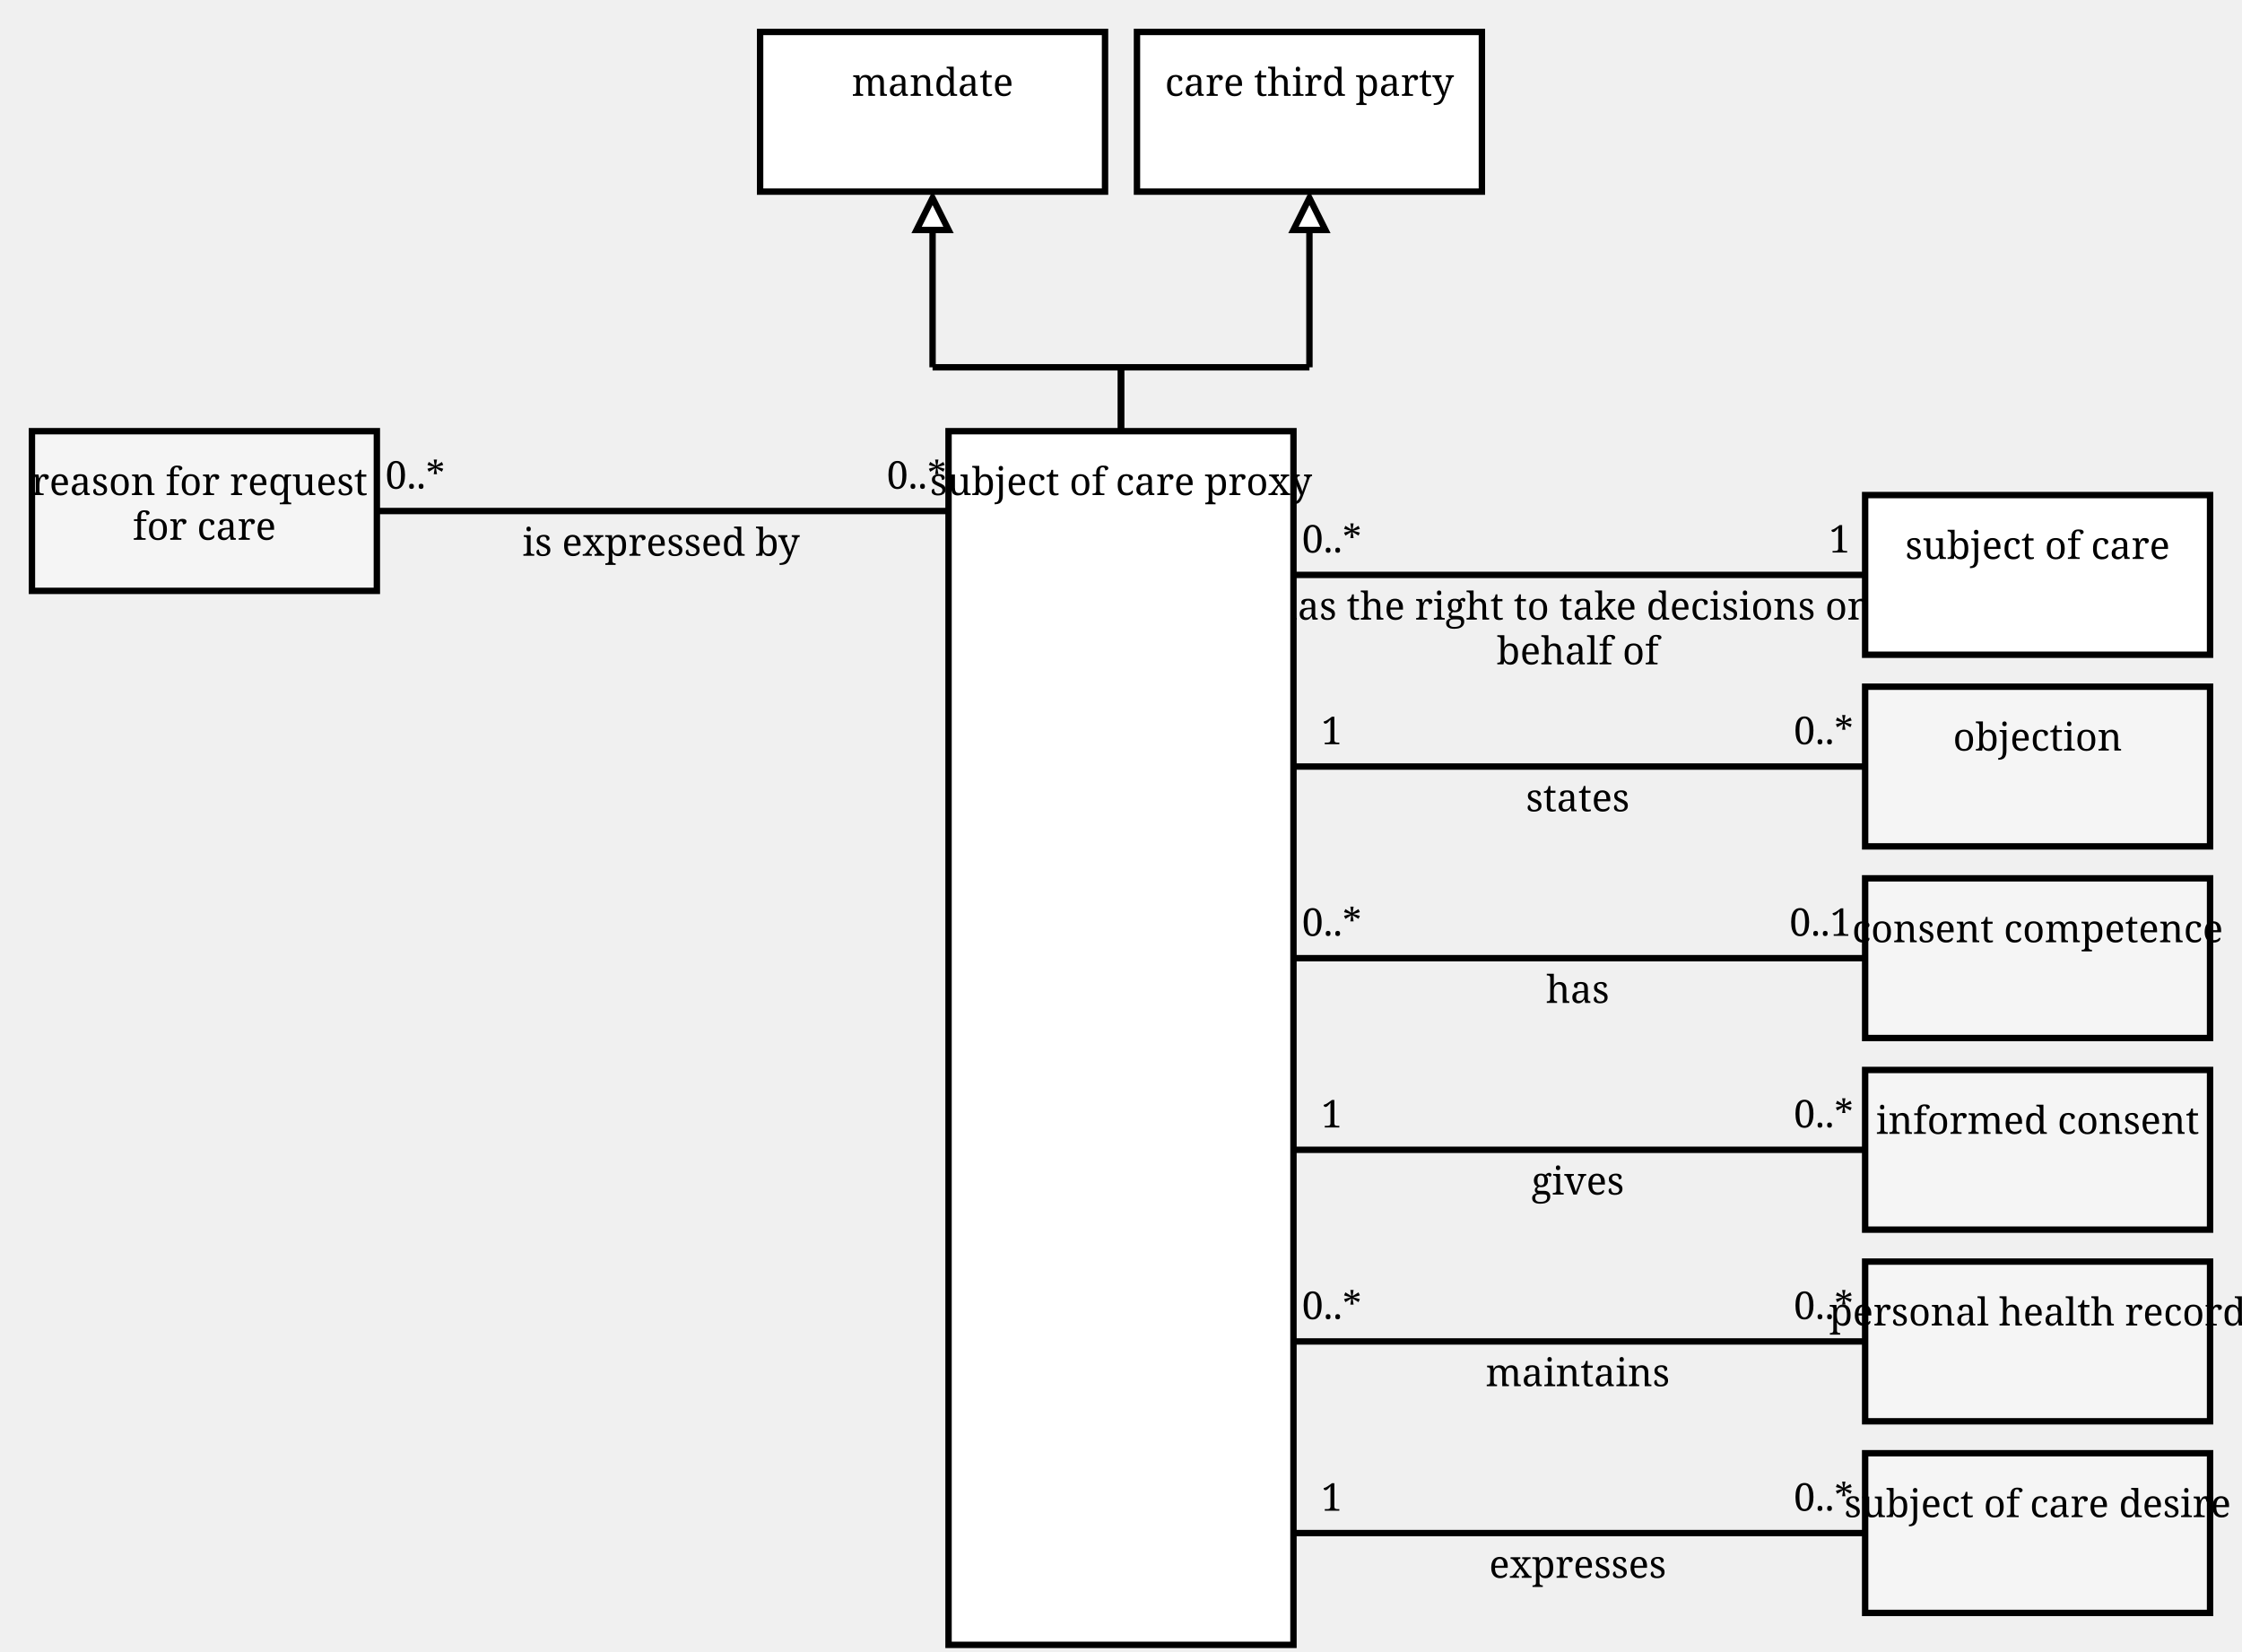
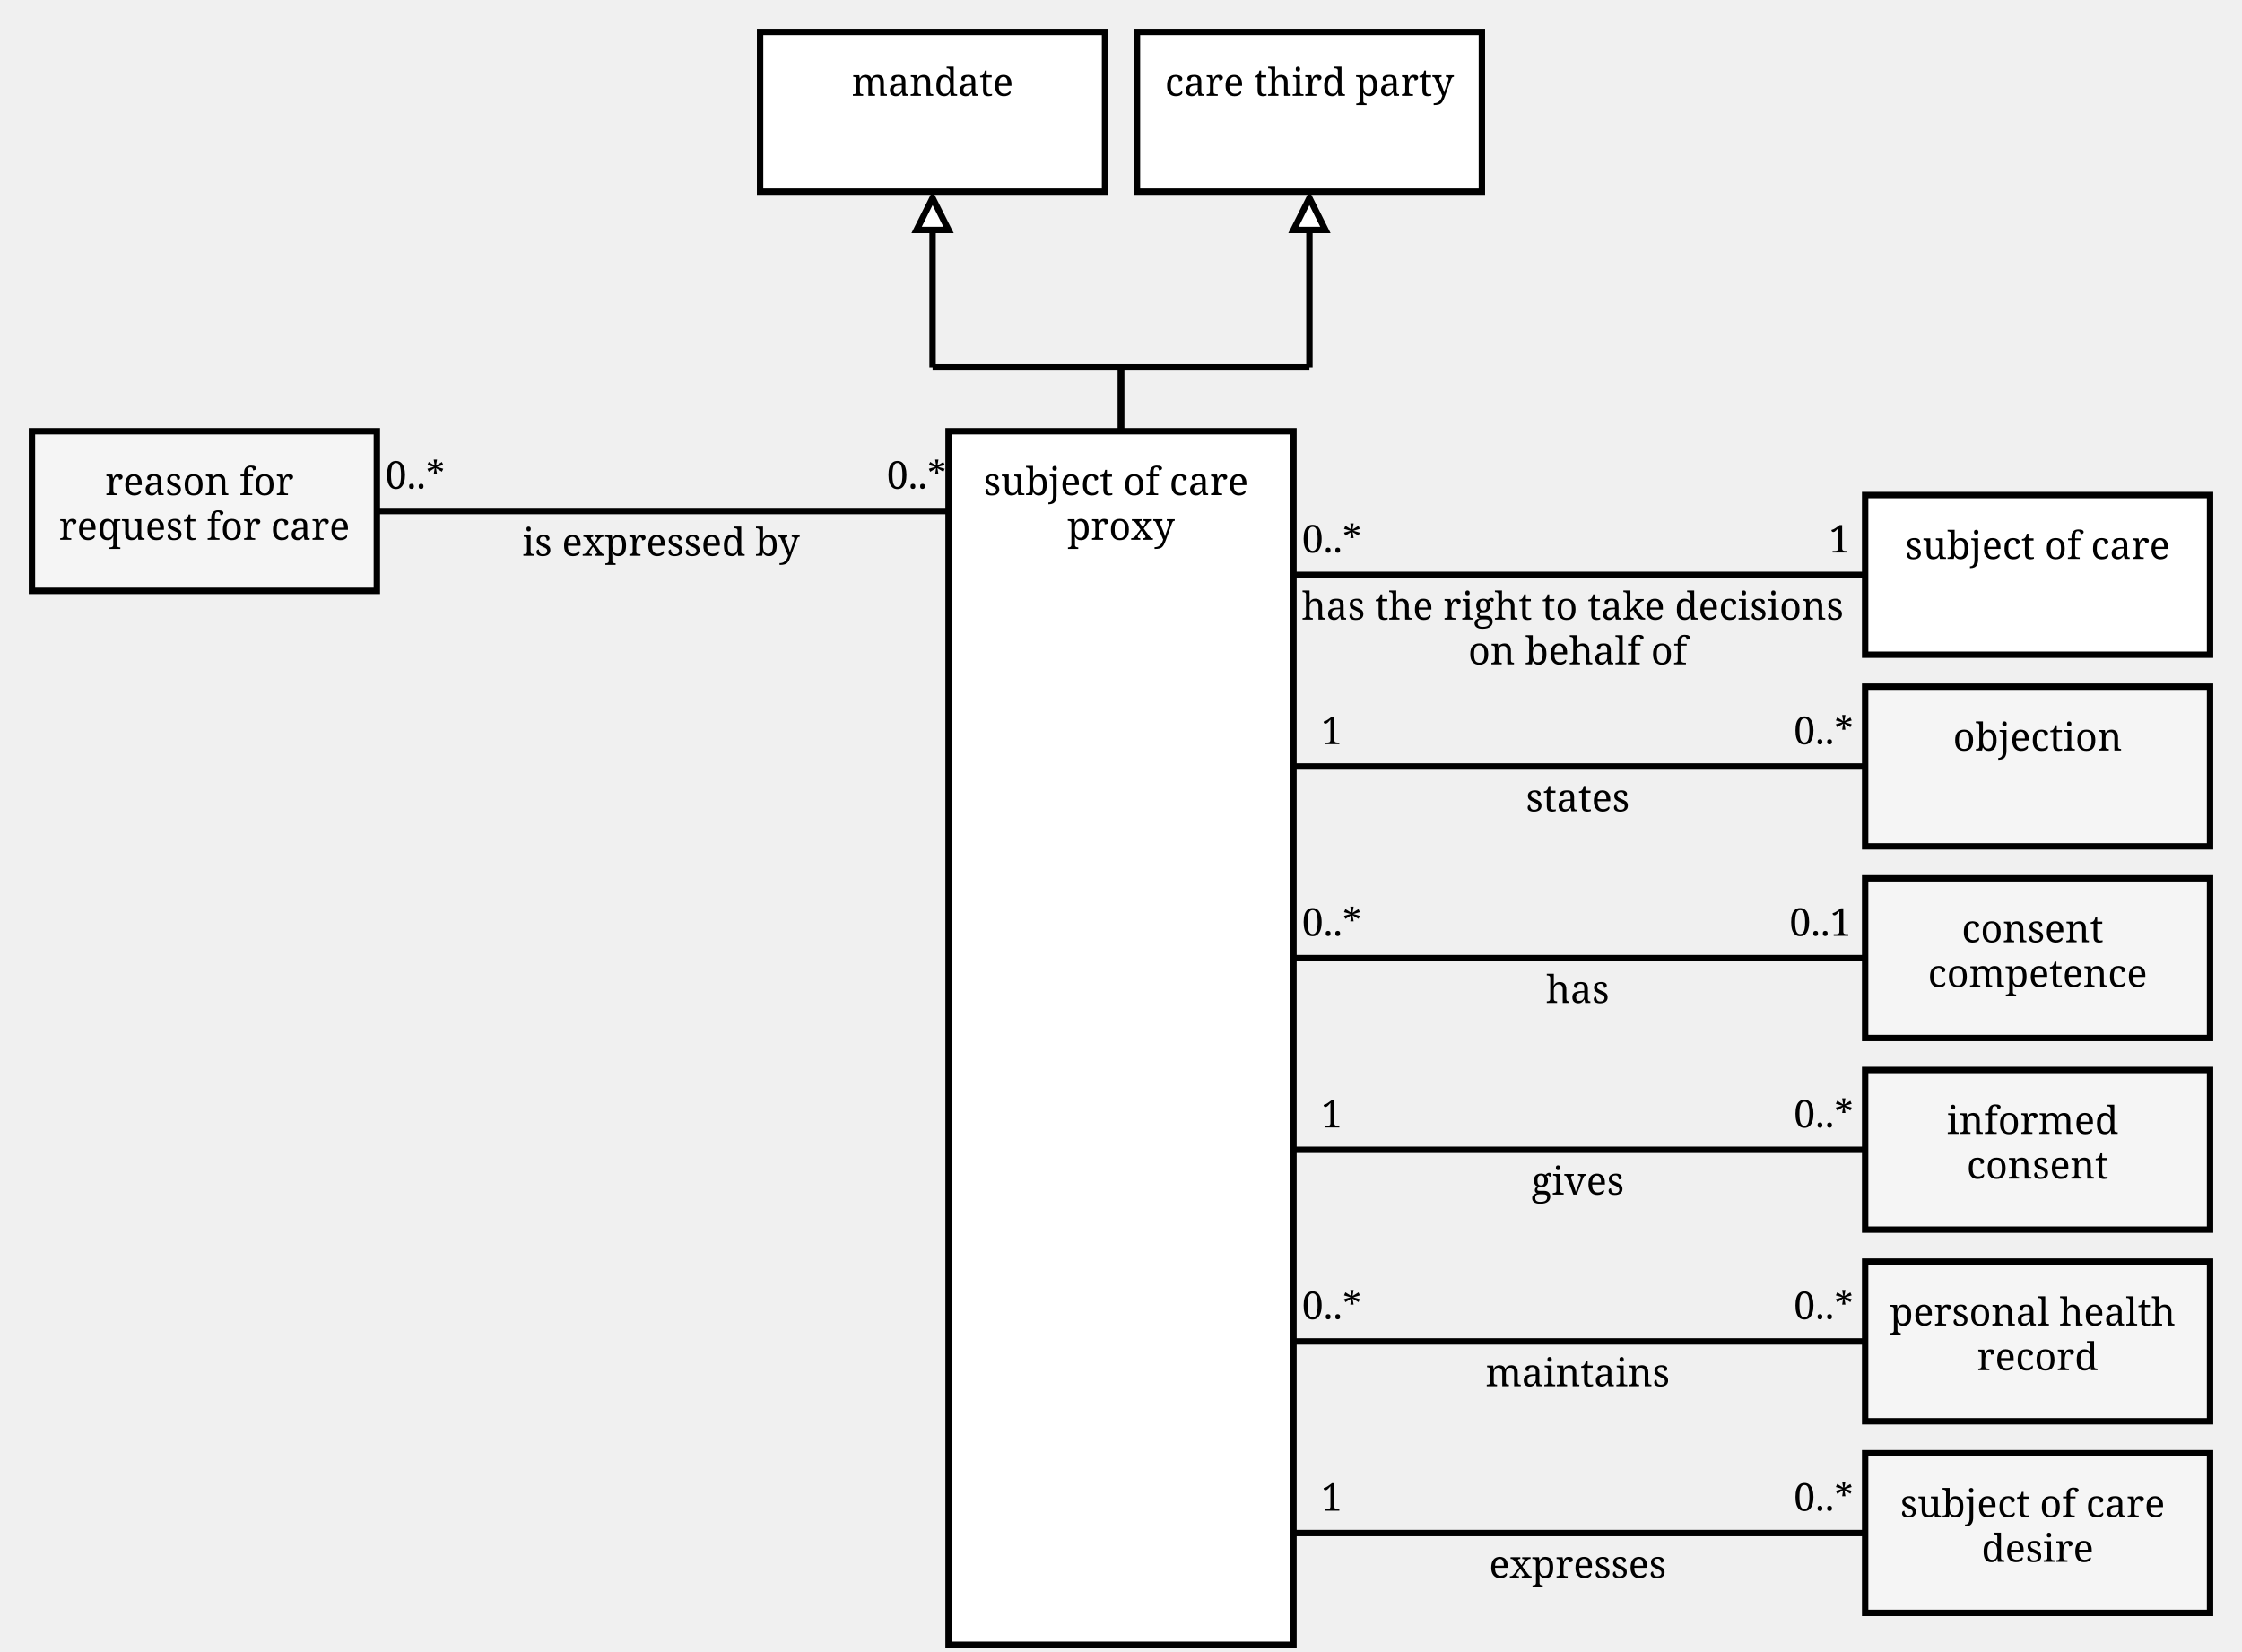
<svg xmlns="http://www.w3.org/2000/svg" xmlns:xlink="http://www.w3.org/1999/xlink" version="1.1" viewBox="0 0 702 517" aria-labelledby="title desc" role="img">
  <g>
    <a xlink:href="mandate.svg" role="link">
      <rect x="238" y="10" width="108" height="50" fill="white" stroke="black" stroke-width="2" />
      <text x="292" y="30" text-anchor="middle" font-family="Cambria" font-size="12" fill="black">
        <tspan x="292" y="30" text-anchor="middle">mandate</tspan>
      </text>
    </a>
  </g>
  <line x1="351" y1="135" x2="351" y2="115" stroke="black" stroke-width="2" />
  <line x1="292" y1="62" x2="292" y2="115" stroke="black" stroke-width="2" />
  <line x1="351" y1="115" x2="292" y2="115" stroke="black" stroke-width="2" />
  <polygon points="292,62 287,72 297,72" fill="white" stroke="black" stroke-width="2" />
  <g>
    <a xlink:href="care third party.svg" role="link">
      <rect x="356" y="10" width="108" height="50" fill="white" stroke="black" stroke-width="2" />
      <text x="410" y="30" text-anchor="middle" font-family="Cambria" font-size="12" fill="black">
        <tspan x="410" y="30" text-anchor="middle">care third party</tspan>
      </text>
    </a>
  </g>
  <line x1="351" y1="135" x2="351" y2="115" stroke="black" stroke-width="2" />
  <line x1="410" y1="62" x2="410" y2="115" stroke="black" stroke-width="2" />
  <line x1="351" y1="115" x2="410" y2="115" stroke="black" stroke-width="2" />
  <polygon points="410,62 405,72 415,72" fill="white" stroke="black" stroke-width="2" />
  <g>
    <line x1="118" y1="160" x2="297" y2="160" stroke="black" stroke-width="2" />
    <text x="130" y="153" text-anchor="middle" font-family="Cambria" font-size="12" fill="black">
      <tspan x="130" y="153" text-anchor="middle">0..*</tspan>
    </text>
    <text x="287" y="153" text-anchor="middle" font-family="Cambria" font-size="12" fill="black">
      <tspan x="287" y="153" text-anchor="middle">0..*</tspan>
    </text>
    <text x="207" y="174" text-anchor="middle" font-family="Cambria" font-size="12" fill="black">
      <tspan x="207" y="174" text-anchor="middle">is expressed by</tspan>
    </text>
  </g>
  <g>
    <a xlink:href="reason for request for care.svg" role="link">
      <rect x="10" y="135" width="108" height="50" fill="whitesmoke" stroke="black" stroke-width="2" />
      <text x="64" y="155" text-anchor="middle" font-family="Cambria" font-size="12" fill="black">
-         <tspan x="64" y="155" text-anchor="middle">reason for request</tspan>
-         <tspan x="64" y="169" text-anchor="middle">for care</tspan>
+         <tspan x="64" y="155" text-anchor="middle">reason for</tspan>
+         <tspan x="64" y="169" text-anchor="middle">request for care</tspan>
      </text>
    </a>
  </g>
  <g>
    <line x1="405" y1="180" x2="584" y2="180" stroke="black" stroke-width="2" />
    <text x="417" y="173" text-anchor="middle" font-family="Cambria" font-size="12" fill="black">
      <tspan x="417" y="173" text-anchor="middle">0..*</tspan>
    </text>
    <text x="576" y="173" text-anchor="middle" font-family="Cambria" font-size="12" fill="black">
      <tspan x="576" y="173" text-anchor="middle">1</tspan>
    </text>
    <text x="494" y="194" text-anchor="middle" font-family="Cambria" font-size="12" fill="black">
-       <tspan x="494" y="194" text-anchor="middle">has the right to take decisions on</tspan>
-       <tspan x="494" y="208" text-anchor="middle">behalf of</tspan>
+       <tspan x="494" y="194" text-anchor="middle">has the right to take decisions</tspan>
+       <tspan x="494" y="208" text-anchor="middle">on behalf of</tspan>
    </text>
  </g>
  <g>
    <a xlink:href="subject of care.svg" role="link">
      <rect x="584" y="155" width="108" height="50" fill="white" stroke="black" stroke-width="2" />
      <text x="638" y="175" text-anchor="middle" font-family="Cambria" font-size="12" fill="black">
        <tspan x="638" y="175" text-anchor="middle">subject of care</tspan>
      </text>
    </a>
  </g>
  <g>
    <line x1="405" y1="240" x2="584" y2="240" stroke="black" stroke-width="2" />
    <text x="417" y="233" text-anchor="middle" font-family="Cambria" font-size="12" fill="black">
      <tspan x="417" y="233" text-anchor="middle">1</tspan>
    </text>
    <text x="571" y="233" text-anchor="middle" font-family="Cambria" font-size="12" fill="black">
      <tspan x="571" y="233" text-anchor="middle">0..*</tspan>
    </text>
    <text x="494" y="254" text-anchor="middle" font-family="Cambria" font-size="12" fill="black">
      <tspan x="494" y="254" text-anchor="middle">states</tspan>
    </text>
  </g>
  <g>
    <a xlink:href="objection.svg" role="link">
      <rect x="584" y="215" width="108" height="50" fill="whitesmoke" stroke="black" stroke-width="2" />
      <text x="638" y="235" text-anchor="middle" font-family="Cambria" font-size="12" fill="black">
        <tspan x="638" y="235" text-anchor="middle">objection</tspan>
      </text>
    </a>
  </g>
  <g>
    <line x1="405" y1="300" x2="584" y2="300" stroke="black" stroke-width="2" />
    <text x="417" y="293" text-anchor="middle" font-family="Cambria" font-size="12" fill="black">
      <tspan x="417" y="293" text-anchor="middle">0..*</tspan>
    </text>
    <text x="570" y="293" text-anchor="middle" font-family="Cambria" font-size="12" fill="black">
      <tspan x="570" y="293" text-anchor="middle">0..1</tspan>
    </text>
    <text x="494" y="314" text-anchor="middle" font-family="Cambria" font-size="12" fill="black">
      <tspan x="494" y="314" text-anchor="middle">has</tspan>
    </text>
  </g>
  <g>
    <a xlink:href="consent competence.svg" role="link">
      <rect x="584" y="275" width="108" height="50" fill="whitesmoke" stroke="black" stroke-width="2" />
      <text x="638" y="295" text-anchor="middle" font-family="Cambria" font-size="12" fill="black">
-         <tspan x="638" y="295" text-anchor="middle">consent competence</tspan>
+         <tspan x="638" y="295" text-anchor="middle">consent</tspan>
+         <tspan x="638" y="309" text-anchor="middle">competence</tspan>
      </text>
    </a>
  </g>
  <g>
    <line x1="405" y1="360" x2="584" y2="360" stroke="black" stroke-width="2" />
    <text x="417" y="353" text-anchor="middle" font-family="Cambria" font-size="12" fill="black">
      <tspan x="417" y="353" text-anchor="middle">1</tspan>
    </text>
    <text x="571" y="353" text-anchor="middle" font-family="Cambria" font-size="12" fill="black">
      <tspan x="571" y="353" text-anchor="middle">0..*</tspan>
    </text>
    <text x="494" y="374" text-anchor="middle" font-family="Cambria" font-size="12" fill="black">
      <tspan x="494" y="374" text-anchor="middle">gives</tspan>
    </text>
  </g>
  <g>
    <a xlink:href="informed consent.svg" role="link">
      <rect x="584" y="335" width="108" height="50" fill="whitesmoke" stroke="black" stroke-width="2" />
      <text x="638" y="355" text-anchor="middle" font-family="Cambria" font-size="12" fill="black">
-         <tspan x="638" y="355" text-anchor="middle">informed consent</tspan>
+         <tspan x="638" y="355" text-anchor="middle">informed</tspan>
+         <tspan x="638" y="369" text-anchor="middle">consent</tspan>
      </text>
    </a>
  </g>
  <g>
    <line x1="405" y1="420" x2="584" y2="420" stroke="black" stroke-width="2" />
    <text x="417" y="413" text-anchor="middle" font-family="Cambria" font-size="12" fill="black">
      <tspan x="417" y="413" text-anchor="middle">0..*</tspan>
    </text>
    <text x="571" y="413" text-anchor="middle" font-family="Cambria" font-size="12" fill="black">
      <tspan x="571" y="413" text-anchor="middle">0..*</tspan>
    </text>
    <text x="494" y="434" text-anchor="middle" font-family="Cambria" font-size="12" fill="black">
      <tspan x="494" y="434" text-anchor="middle">maintains</tspan>
    </text>
  </g>
  <g>
    <a xlink:href="personal health record.svg" role="link">
      <rect x="584" y="395" width="108" height="50" fill="whitesmoke" stroke="black" stroke-width="2" />
      <text x="638" y="415" text-anchor="middle" font-family="Cambria" font-size="12" fill="black">
-         <tspan x="638" y="415" text-anchor="middle">personal health record</tspan>
+         <tspan x="638" y="415" text-anchor="middle">personal health</tspan>
+         <tspan x="638" y="429" text-anchor="middle">record</tspan>
      </text>
    </a>
  </g>
  <g>
    <line x1="405" y1="480" x2="584" y2="480" stroke="black" stroke-width="2" />
    <text x="417" y="473" text-anchor="middle" font-family="Cambria" font-size="12" fill="black">
      <tspan x="417" y="473" text-anchor="middle">1</tspan>
    </text>
    <text x="571" y="473" text-anchor="middle" font-family="Cambria" font-size="12" fill="black">
      <tspan x="571" y="473" text-anchor="middle">0..*</tspan>
    </text>
    <text x="494" y="494" text-anchor="middle" font-family="Cambria" font-size="12" fill="black">
      <tspan x="494" y="494" text-anchor="middle">expresses</tspan>
    </text>
  </g>
  <g>
    <a xlink:href="subject of care desire.svg" role="link">
      <rect x="584" y="455" width="108" height="50" fill="whitesmoke" stroke="black" stroke-width="2" />
      <text x="638" y="475" text-anchor="middle" font-family="Cambria" font-size="12" fill="black">
-         <tspan x="638" y="475" text-anchor="middle">subject of care desire</tspan>
+         <tspan x="638" y="475" text-anchor="middle">subject of care</tspan>
+         <tspan x="638" y="489" text-anchor="middle">desire</tspan>
      </text>
    </a>
  </g>
  <g>
    <a xlink:href="subject of care proxy.svg" role="link">
      <rect x="297" y="135" width="108" height="380" fill="white" stroke="black" stroke-width="2" />
      <text x="351" y="155" text-anchor="middle" font-family="Cambria" font-size="12" fill="black">
-         <tspan x="351" y="155" text-anchor="middle">subject of care proxy</tspan>
+         <tspan x="351" y="155" text-anchor="middle">subject of care</tspan>
+         <tspan x="351" y="169" text-anchor="middle">proxy</tspan>
      </text>
    </a>
  </g>
</svg>
